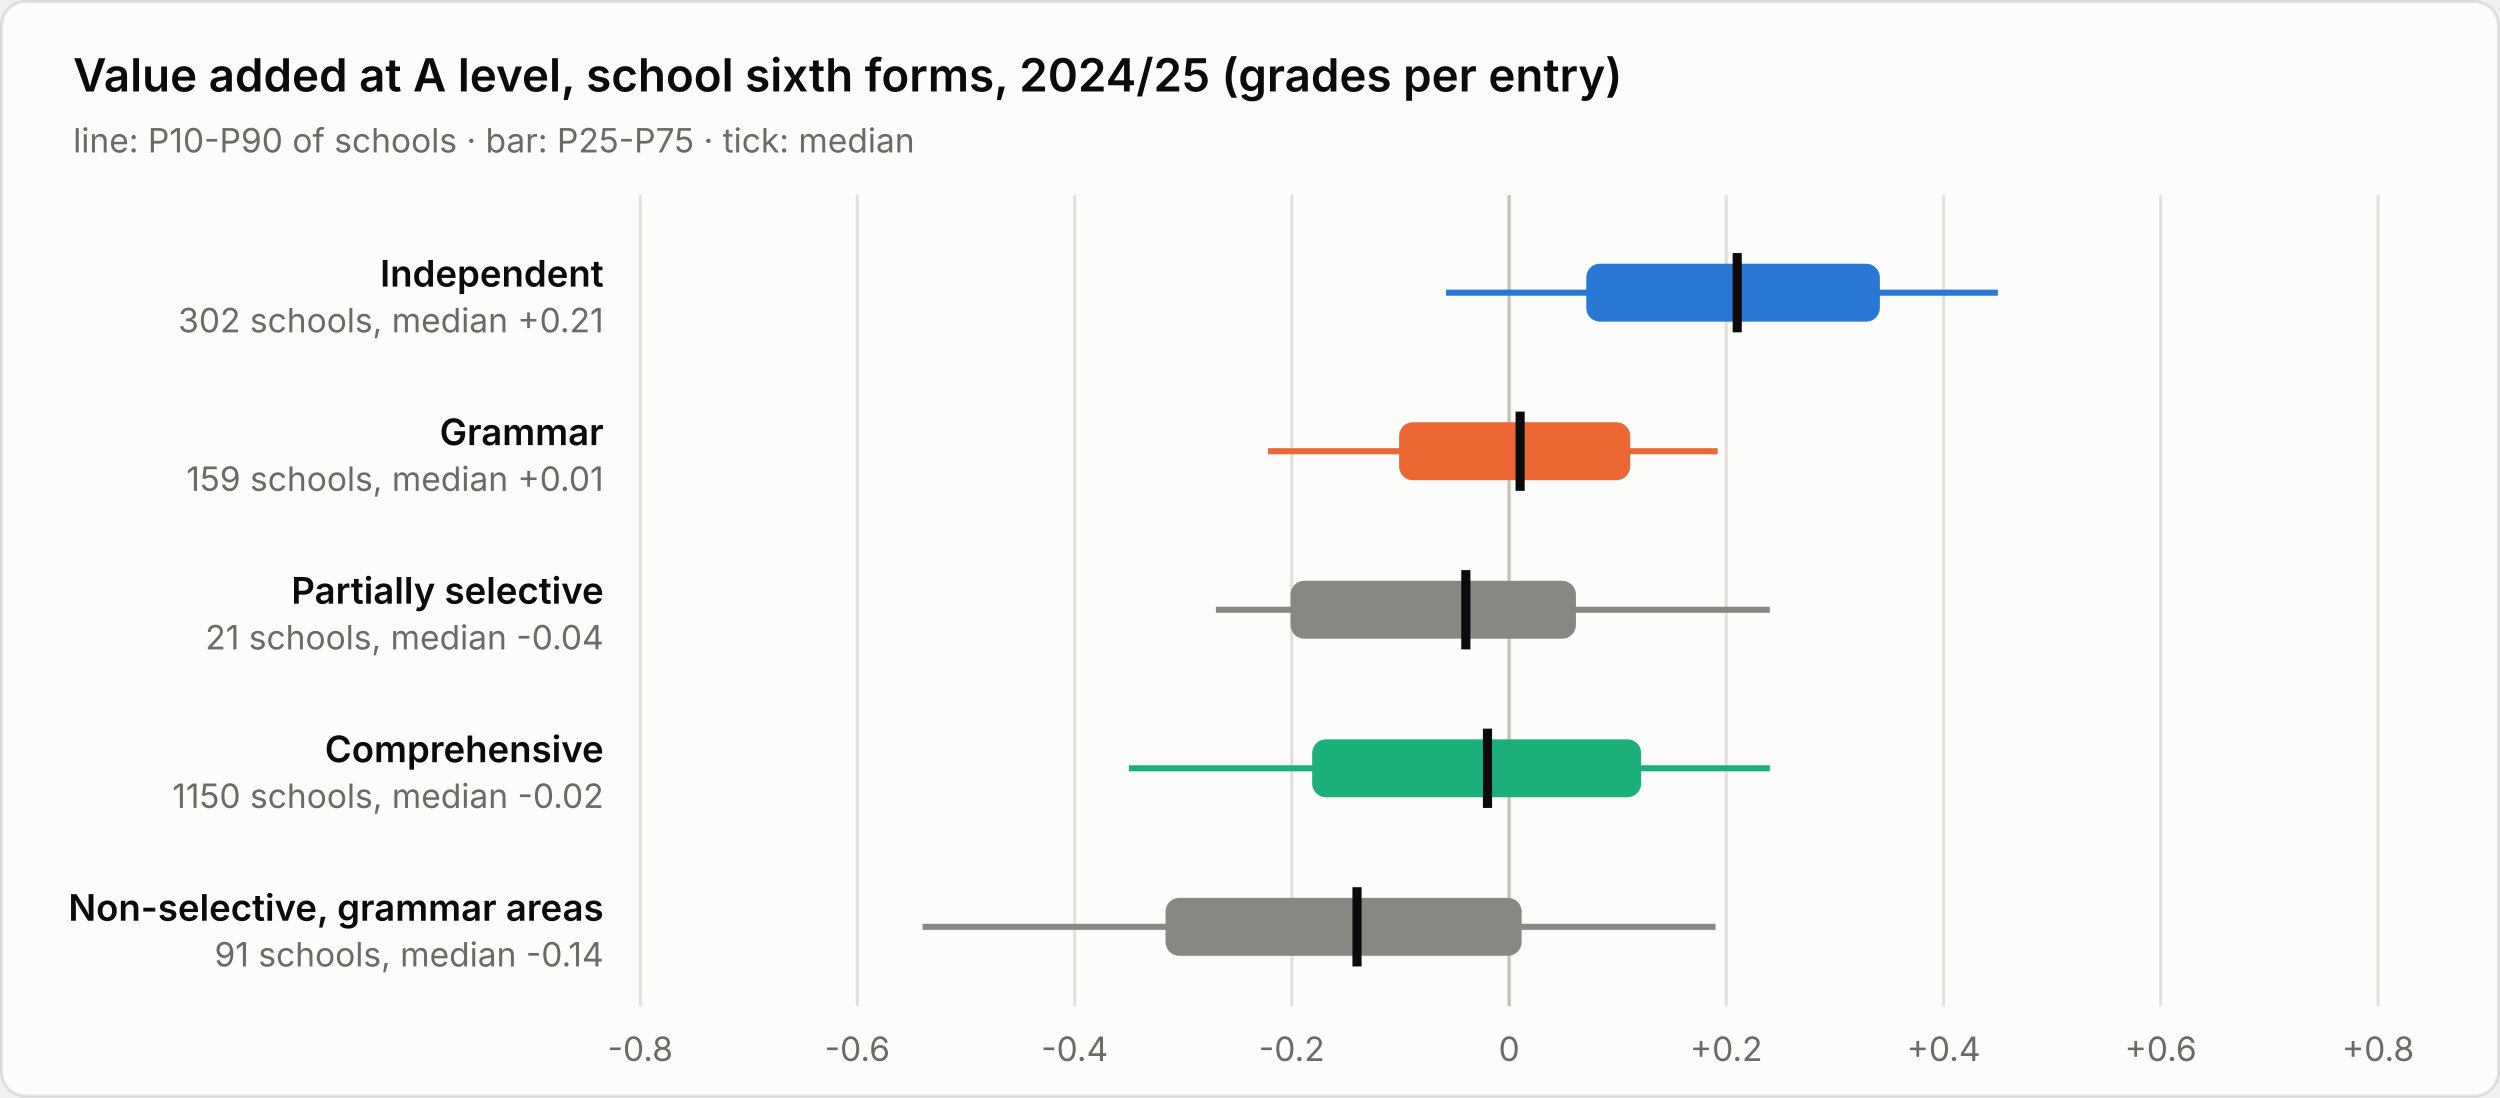
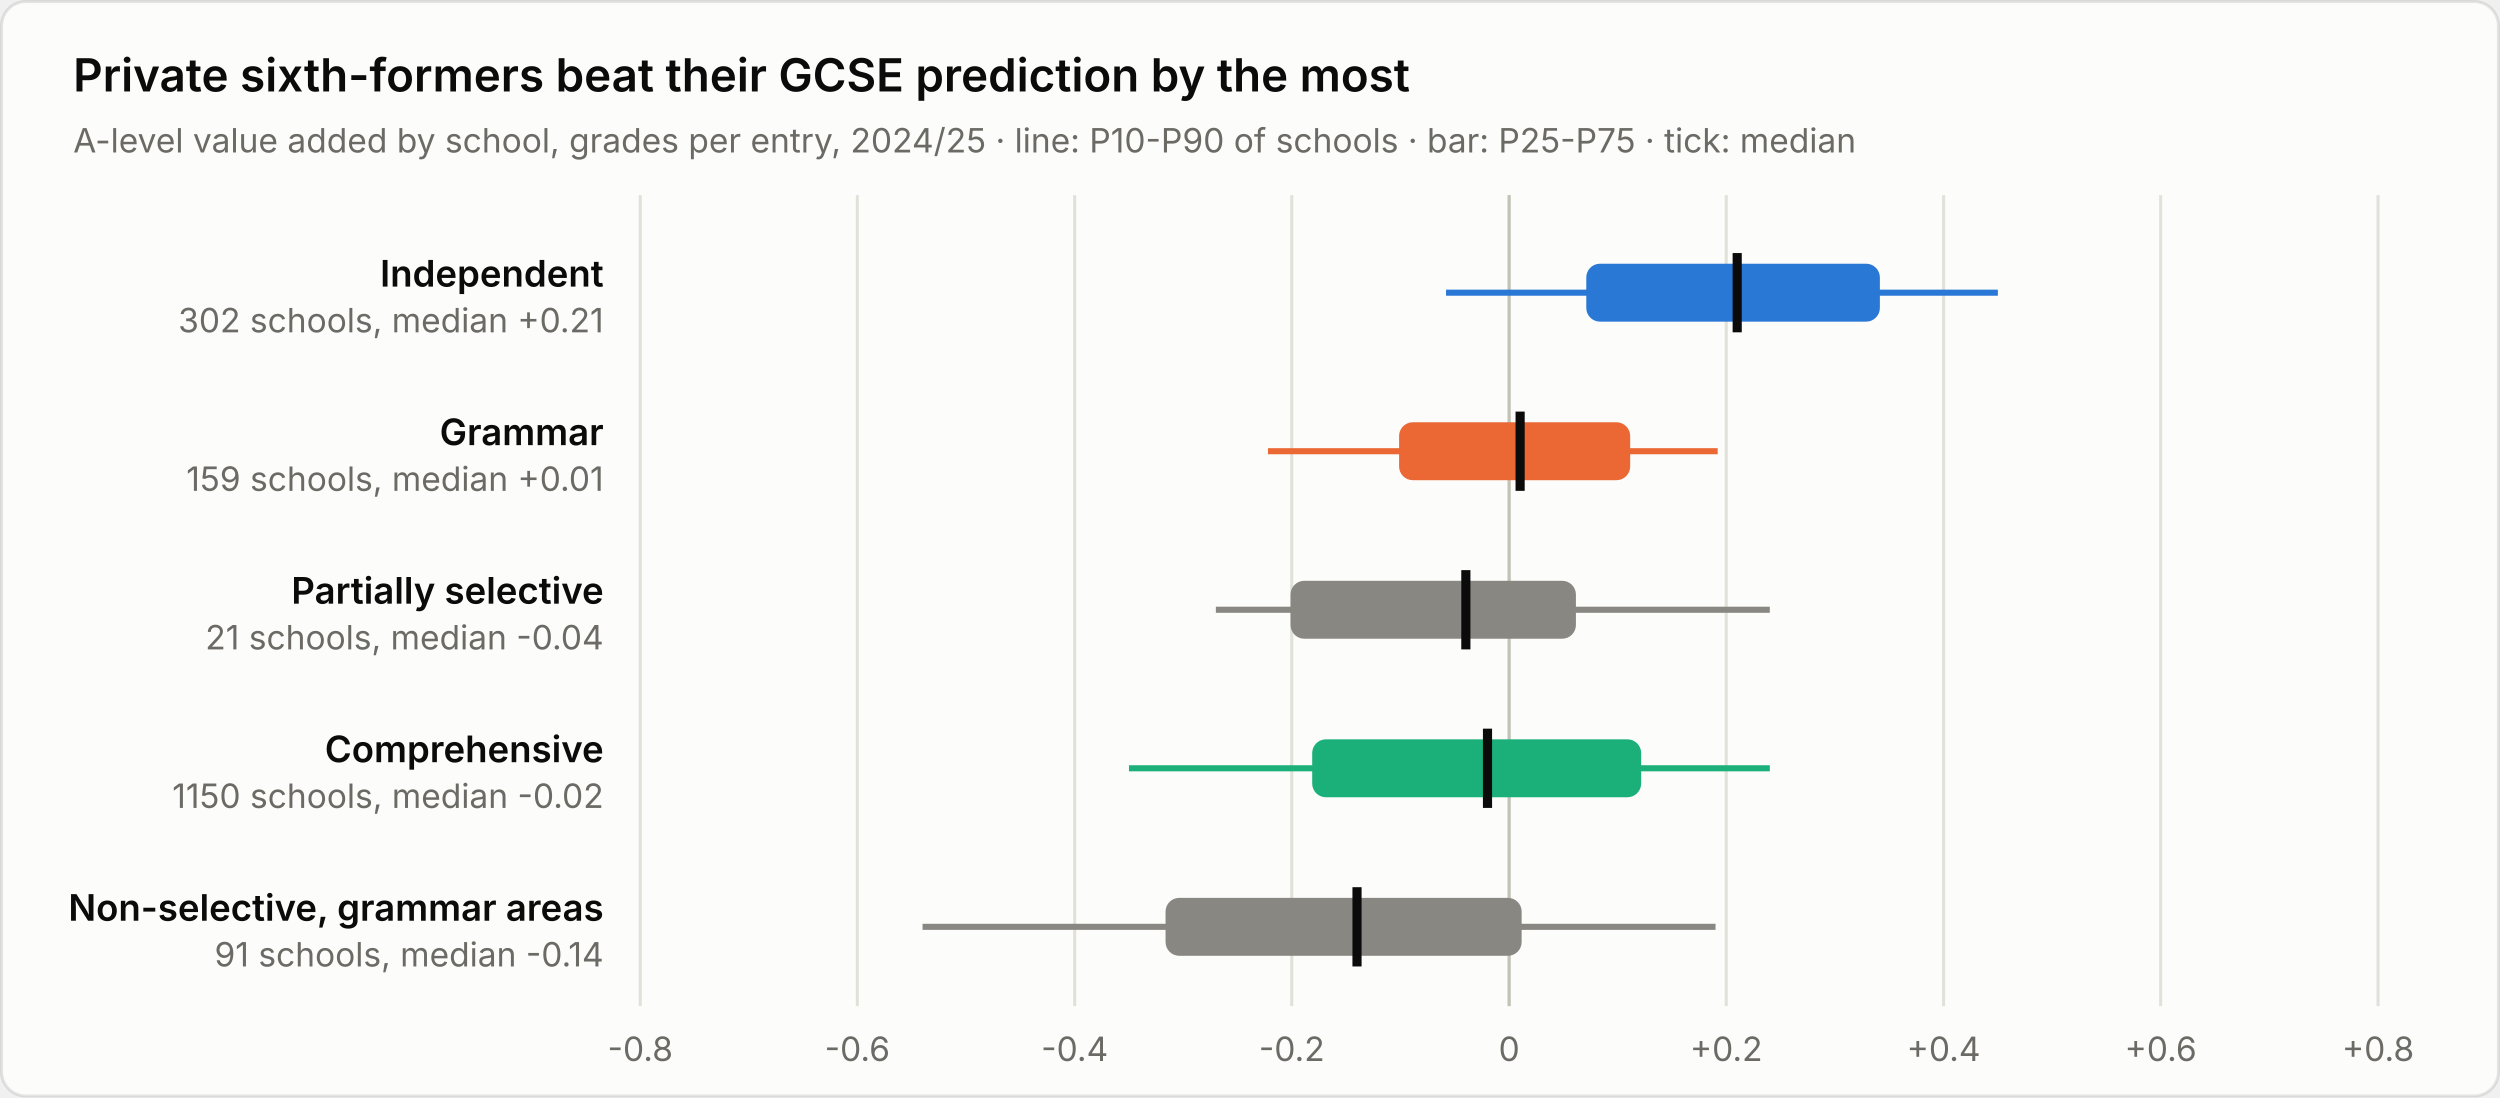
<svg xmlns="http://www.w3.org/2000/svg" viewBox="0 0 820 360" width="820" height="360" role="img" aria-labelledby="t d">
  <style>
  .surface { fill: #fcfcfb; stroke: rgba(11,11,11,.10); }
  .t1 { fill: #0b0b0b; } .t2 { fill: #52514e; } .t3 { fill: #6b6a65; }
  .grid { stroke: #e1e0d9; stroke-width: 1; } .axis { stroke: #c3c2b7; stroke-width: 1; }
  .ind { fill: #2a78d6; stroke: #2a78d6; } .ind-l { stroke: #2a78d6; fill: none; } .ind-band { fill: #2a78d6; opacity: .18; }
  .gra { fill: #eb6834; stroke: #eb6834; } .gra-l { stroke: #eb6834; fill: none; }
  .com { fill: #1baf7a; stroke: #1baf7a; } .com-l { stroke: #1baf7a; fill: none; }
  .neu { fill: #898781; stroke: #898781; } .neu-l { stroke: #898781; fill: none; } .neu-band { fill: #898781; opacity: .14; }
  .hollow { fill: #fcfcfb; stroke-width: 2; }
  .ink { stroke: #0b0b0b; fill: none; }
  .dash { stroke-dasharray: 5 4; }
  .halo { paint-order: stroke; stroke: #fcfcfb; stroke-width: 4px; stroke-linejoin: round; }
  text { font-family: system-ui, -apple-system, 'Segoe UI', sans-serif; }
  @media (prefers-color-scheme: dark) {
    .surface { fill: #1a1a19; stroke: rgba(255,255,255,.10); }
    .t1 { fill: #ffffff; } .t2 { fill: #c3c2b7; } .t3 { fill: #a9a8a1; }
    .grid { stroke: #2c2c2a; } .axis { stroke: #383835; }
    .ind { fill: #3987e5; stroke: #3987e5; } .ind-l { stroke: #3987e5; } .ind-band { fill: #3987e5; }
    .gra { fill: #d95926; stroke: #d95926; } .gra-l { stroke: #d95926; }
    .com { fill: #199e70; stroke: #199e70; } .com-l { stroke: #199e70; }
    .hollow { fill: #1a1a19; }
    .ink { stroke: #ffffff; }
    .halo { stroke: #1a1a19; }
  }
</style>
  <rect class="surface" x="0.5" y="0.5" width="819" height="359" rx="8" />
-   <text class="t1" x="24.0" y="30.0" font-size="15" text-anchor="start" font-weight="600">Value added at A level, school sixth forms, 2024/25 (grades per entry)</text>
-   <text class="t3" x="24.0" y="50.0" font-size="11" text-anchor="start">line: P10-P90 of schools · bar: P25-P75 · tick: median</text>
+   <text class="t1" x="24.0" y="30.0" font-size="15" text-anchor="start" font-weight="600">Private sixth-formers beat their GCSE prediction by the most</text>
+   <text class="t3" x="24.0" y="50.0" font-size="11" text-anchor="start">A-level value added by school, grades per entry, 2024/25 · line: P10-P90 of schools · bar: P25-P75 · tick: median</text>
  <line class="grid" x1="210.0" y1="64.0" x2="210.0" y2="330.0" stroke-width="1" />
  <text class="t3" x="210.0" y="348.0" font-size="11" text-anchor="middle">-0.8</text>
  <line class="grid" x1="281.2" y1="64.0" x2="281.2" y2="330.0" stroke-width="1" />
  <text class="t3" x="281.2" y="348.0" font-size="11" text-anchor="middle">-0.6</text>
  <line class="grid" x1="352.5" y1="64.0" x2="352.5" y2="330.0" stroke-width="1" />
  <text class="t3" x="352.5" y="348.0" font-size="11" text-anchor="middle">-0.4</text>
  <line class="grid" x1="423.7" y1="64.0" x2="423.7" y2="330.0" stroke-width="1" />
  <text class="t3" x="423.7" y="348.0" font-size="11" text-anchor="middle">-0.2</text>
  <line class="grid" x1="495.0" y1="64.0" x2="495.0" y2="330.0" stroke-width="1" />
  <text class="t3" x="495.0" y="348.0" font-size="11" text-anchor="middle">0</text>
  <line class="grid" x1="566.2" y1="64.0" x2="566.2" y2="330.0" stroke-width="1" />
  <text class="t3" x="566.2" y="348.0" font-size="11" text-anchor="middle">+0.2</text>
  <line class="grid" x1="637.5" y1="64.0" x2="637.5" y2="330.0" stroke-width="1" />
  <text class="t3" x="637.5" y="348.0" font-size="11" text-anchor="middle">+0.4</text>
  <line class="grid" x1="708.7" y1="64.0" x2="708.7" y2="330.0" stroke-width="1" />
  <text class="t3" x="708.7" y="348.0" font-size="11" text-anchor="middle">+0.6</text>
  <line class="grid" x1="780.0" y1="64.0" x2="780.0" y2="330.0" stroke-width="1" />
  <text class="t3" x="780.0" y="348.0" font-size="11" text-anchor="middle">+0.8</text>
  <line class="axis" x1="495.0" y1="64.0" x2="495.0" y2="330.0" stroke-width="1.5" />
  <line class="ind-l" x1="474.3" y1="96.0" x2="655.3" y2="96.0" stroke-width="2" />
  <rect class="ind" x="520.8" y="87.0" width="95.3" height="18.0" rx="4" />
  <line class="ink" x1="569.8" y1="83.0" x2="569.8" y2="109.0" stroke-width="3" />
  <text class="t1" x="198.0" y="94.0" font-size="12" text-anchor="end" font-weight="600">Independent</text>
  <text class="t3" x="198.0" y="109.0" font-size="11" text-anchor="end">302 schools, median +0.21</text>
  <line class="gra-l" x1="415.9" y1="148.0" x2="563.4" y2="148.0" stroke-width="2" />
  <rect class="gra" x="459.4" y="139.0" width="74.8" height="18.0" rx="4" />
  <line class="ink" x1="498.6" y1="135.0" x2="498.6" y2="161.0" stroke-width="3" />
  <text class="t1" x="198.0" y="146.0" font-size="12" text-anchor="end" font-weight="600">Grammar</text>
  <text class="t3" x="198.0" y="161.0" font-size="11" text-anchor="end">159 schools, median +0.01</text>
  <line class="neu-l" x1="398.8" y1="200.0" x2="580.5" y2="200.0" stroke-width="2" />
  <rect class="neu" x="423.8" y="191.0" width="92.6" height="18.0" rx="4" />
  <line class="ink" x1="480.8" y1="187.0" x2="480.8" y2="213.0" stroke-width="3" />
  <text class="t1" x="198.0" y="198.0" font-size="12" text-anchor="end" font-weight="600">Partially selective</text>
  <text class="t3" x="198.0" y="213.0" font-size="11" text-anchor="end">21 schools, median -0.04</text>
  <line class="com-l" x1="370.3" y1="252.0" x2="580.5" y2="252.0" stroke-width="2" />
  <rect class="com" x="430.9" y="243.0" width="106.9" height="18.0" rx="4" />
  <line class="ink" x1="487.9" y1="239.0" x2="487.9" y2="265.0" stroke-width="3" />
  <text class="t1" x="198.0" y="250.0" font-size="12" text-anchor="end" font-weight="600">Comprehensive</text>
  <text class="t3" x="198.0" y="265.0" font-size="11" text-anchor="end">1150 schools, median -0.02</text>
  <line class="neu-l" x1="302.6" y1="304.0" x2="562.7" y2="304.0" stroke-width="2" />
  <rect class="neu" x="382.8" y="295.0" width="115.8" height="18.0" rx="4" />
  <line class="ink" x1="445.1" y1="291.0" x2="445.1" y2="317.0" stroke-width="3" />
  <text class="t1" x="198.0" y="302.0" font-size="12" text-anchor="end" font-weight="600">Non-selective, grammar areas</text>
  <text class="t3" x="198.0" y="317.0" font-size="11" text-anchor="end">91 schools, median -0.14</text>
</svg>
